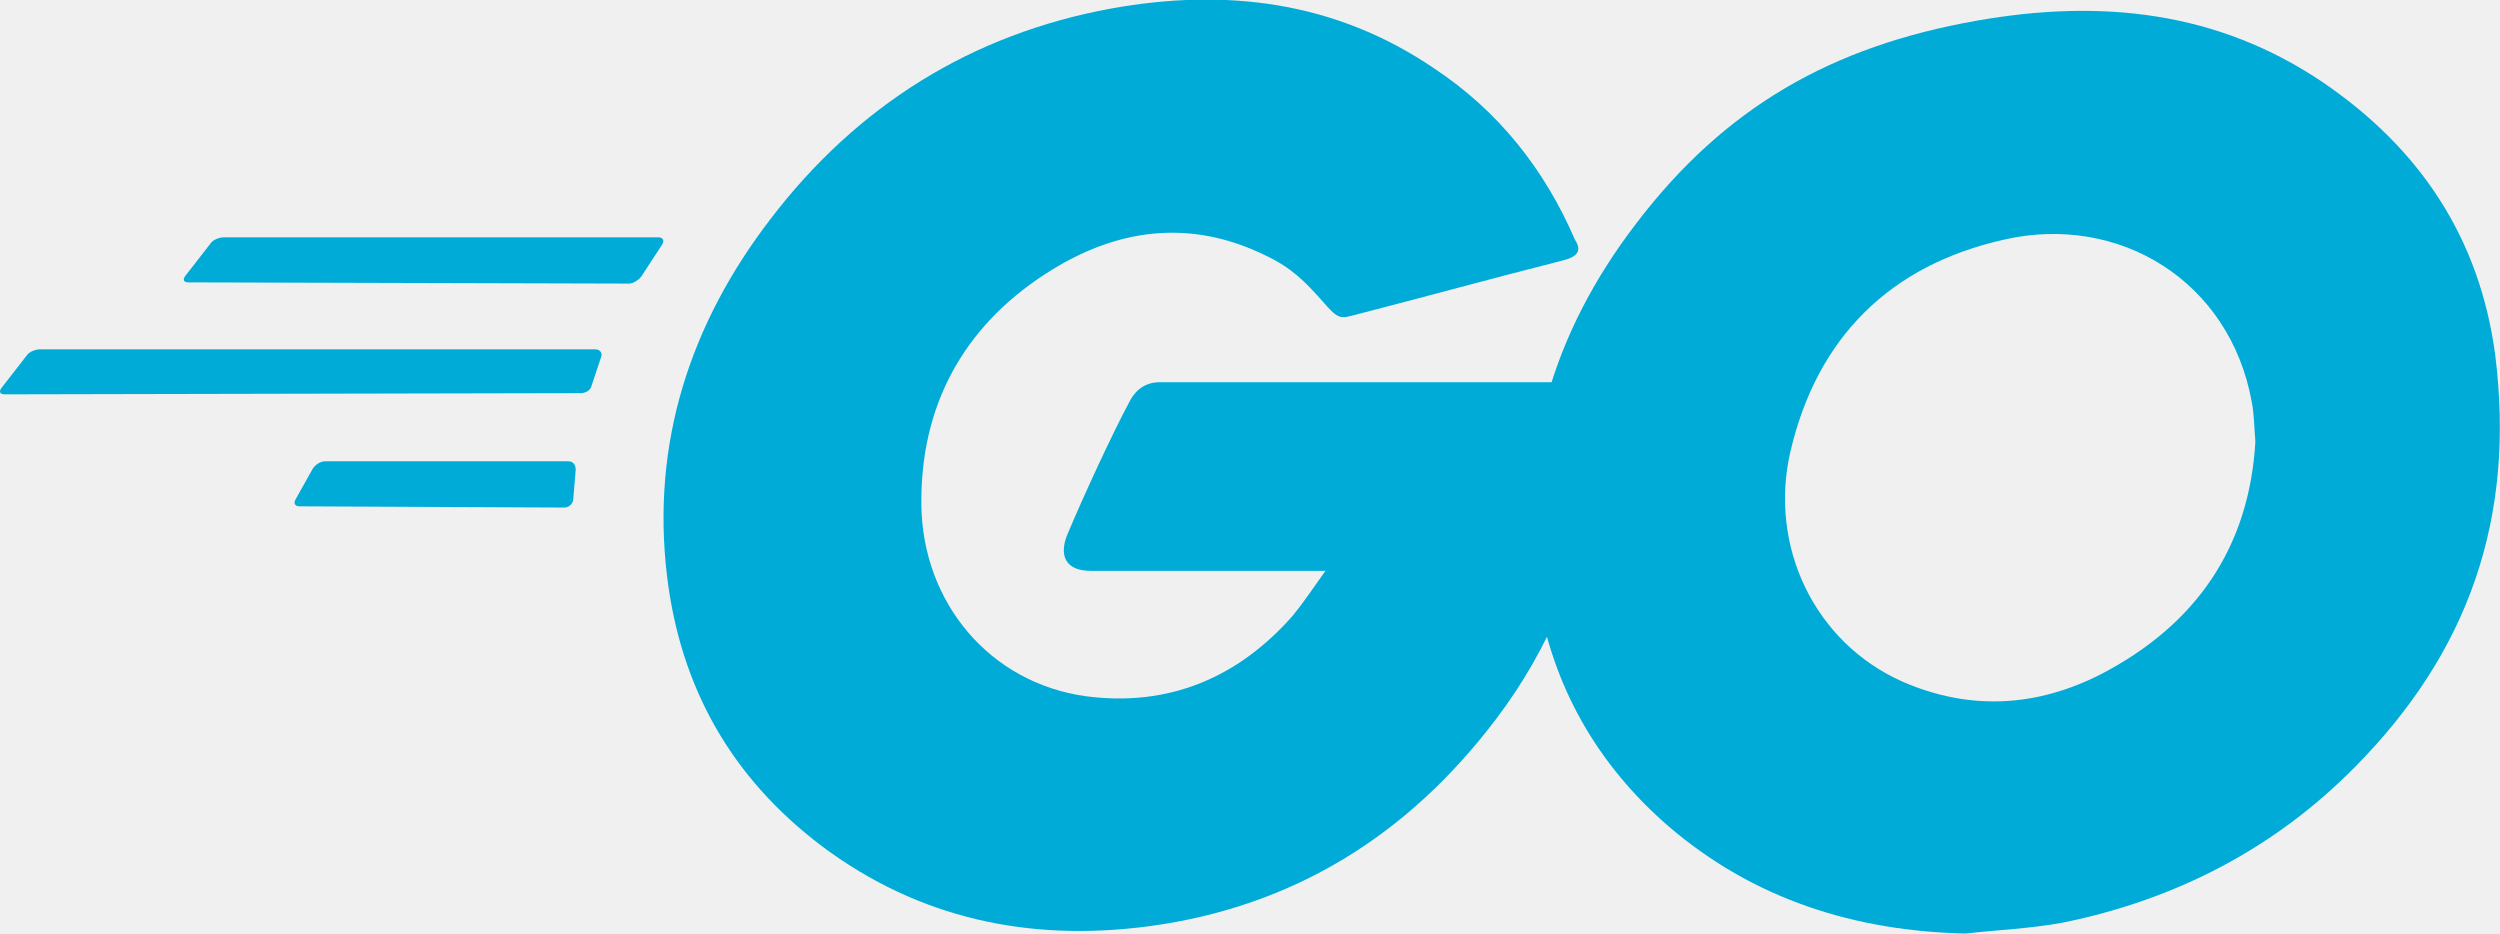
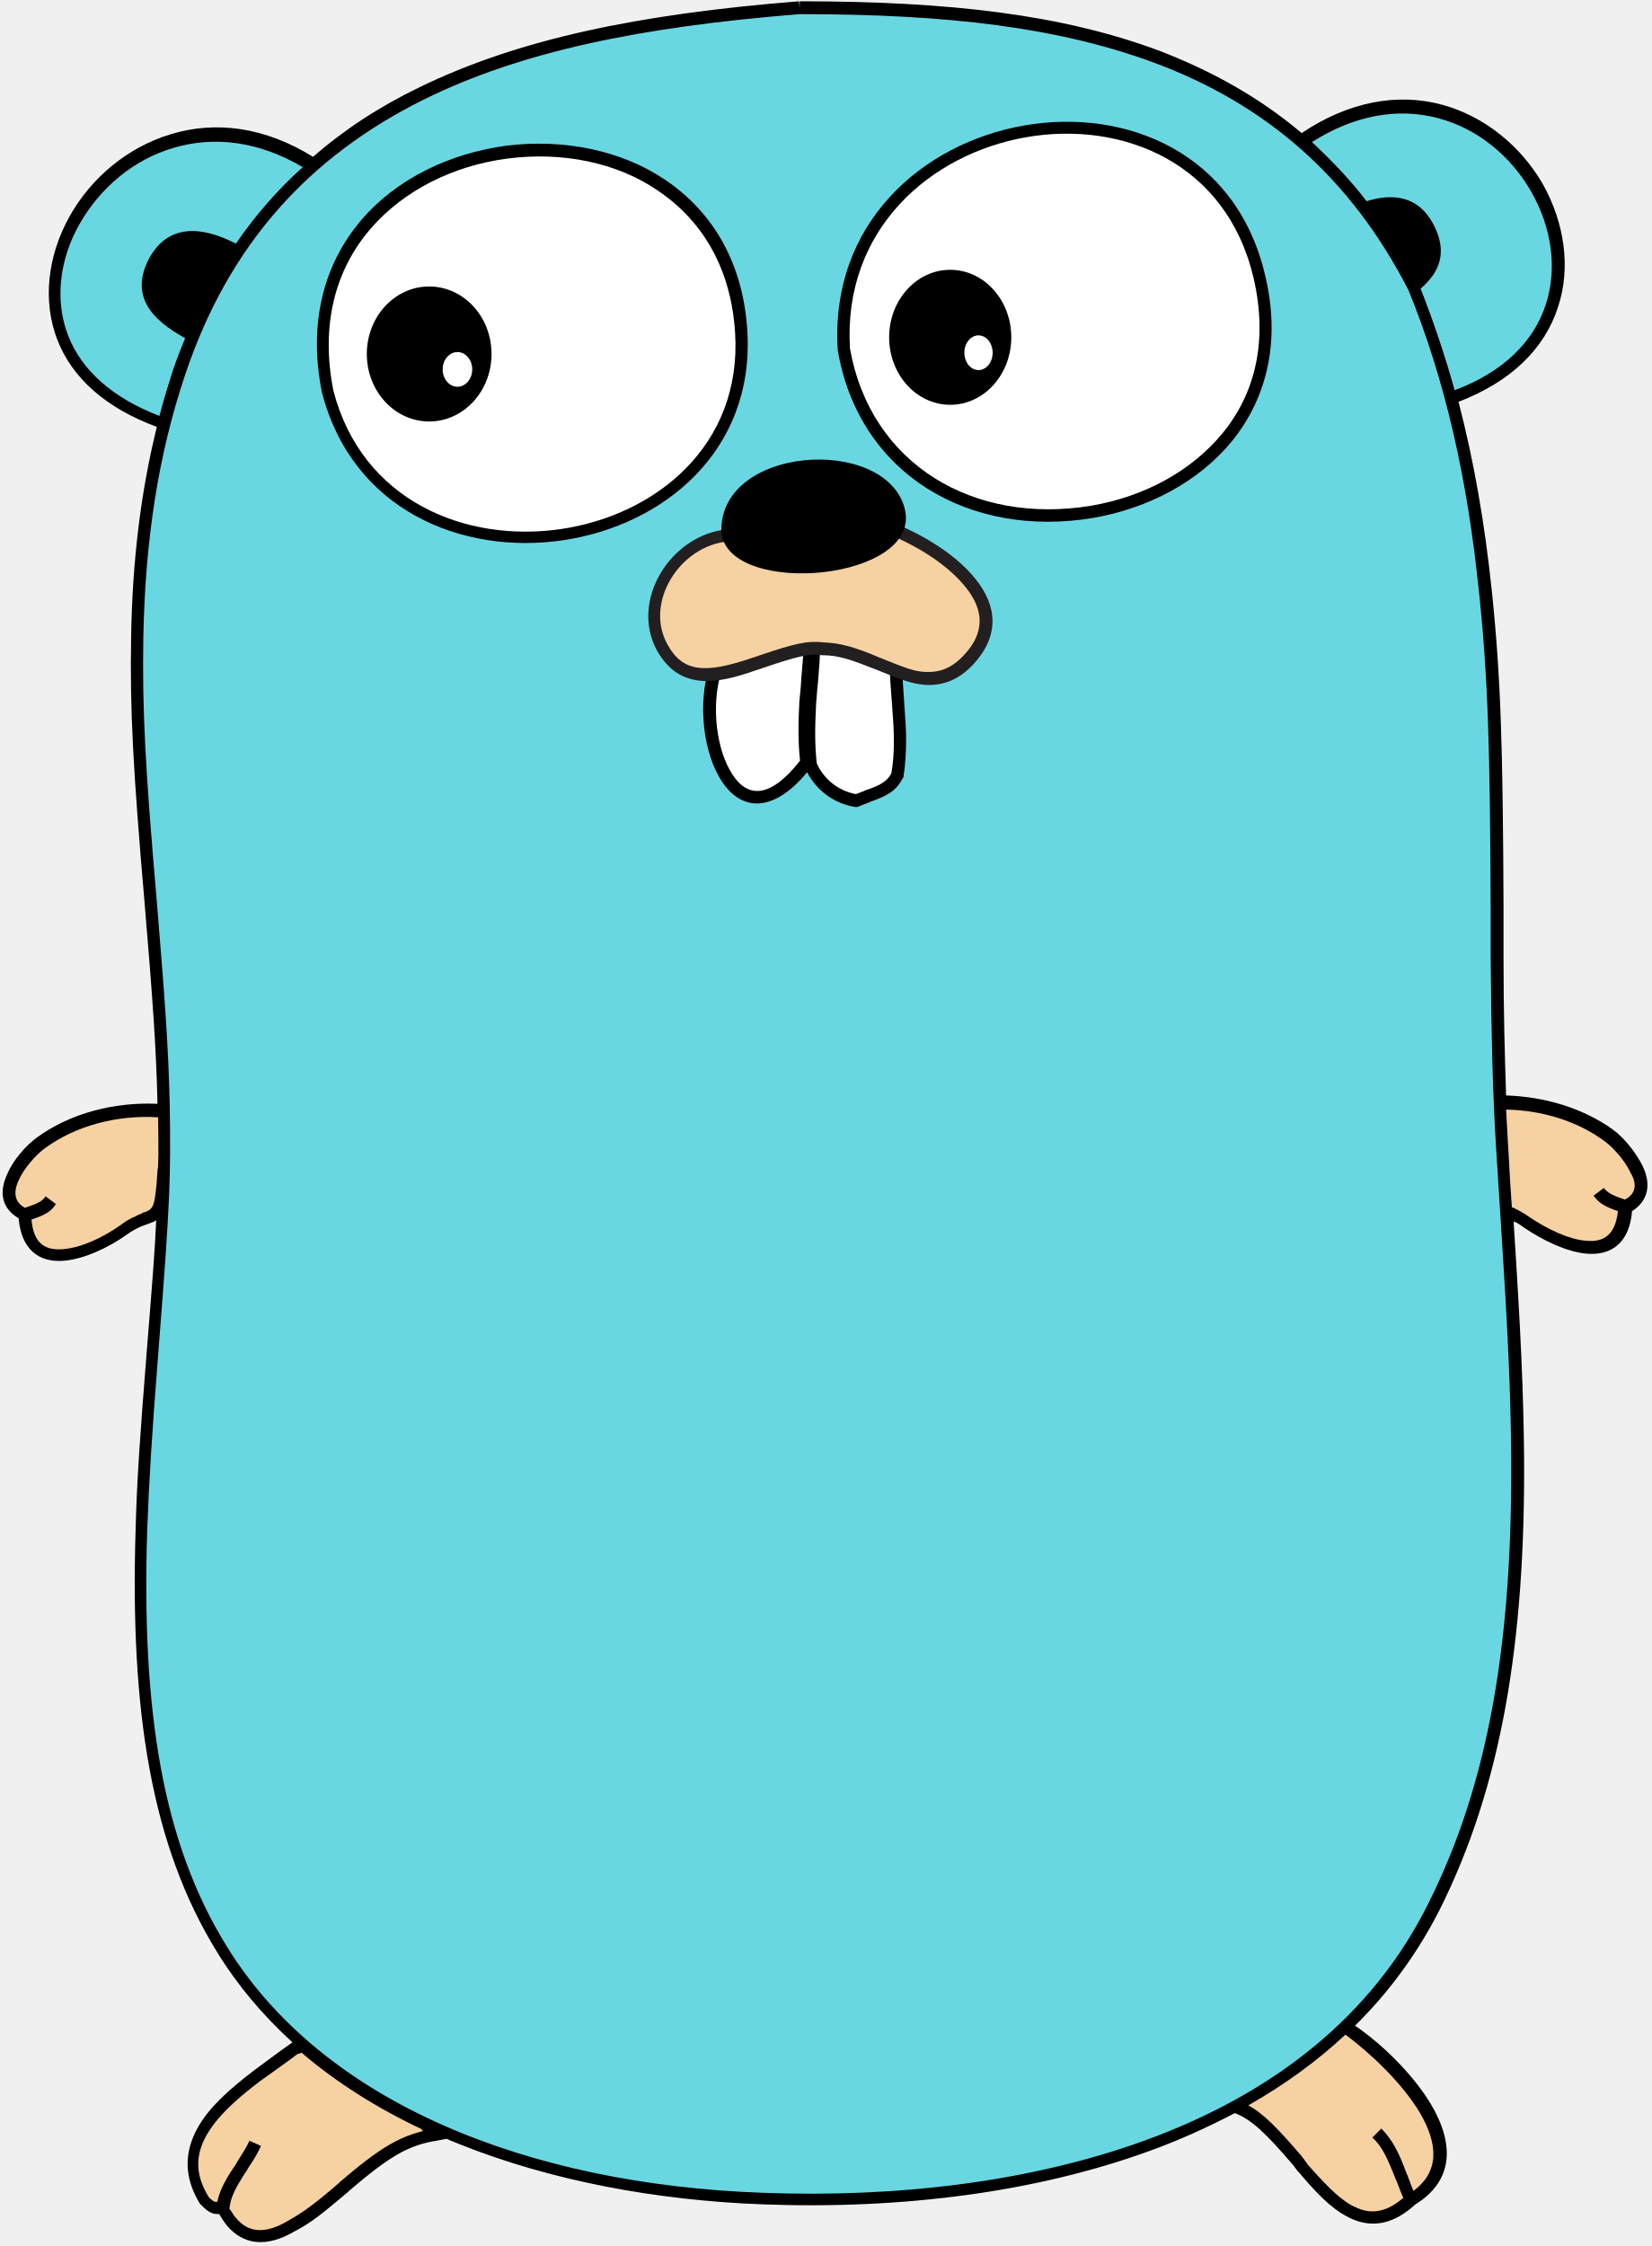
- <svg xmlns="http://www.w3.org/2000/svg" version="1.1" id="Layer_1" x="0px" y="0px" viewBox="0 0 205.4 76.7" style="enable-background:new 0 0 205.4 76.7;" xml:space="preserve">
-   <style type="text/css">
- 	.st0{fill:#00ACD7;}
-   </style>
+ <svg xmlns="http://www.w3.org/2000/svg" width="1839" height="2500" viewBox="0 0 256 348" preserveAspectRatio="xMinYMin meet">
+   <path d="M3.686 188.165c.498 10.26 10.758 5.479 15.34 2.291 4.383-3.088 5.678-.498 6.076-6.475.299-3.984.697-7.869.498-11.853-6.674-.598-13.846.996-19.325 4.98-2.888 1.992-8.068 8.567-2.59 11.057M208.187 314.272c7.869 4.881 22.313 19.624 10.459 26.796-11.356 10.36-17.73-11.456-27.692-14.444 4.283-5.877 9.662-11.256 17.233-12.352zM67.337 330.907c-9.264 1.395-14.444 9.762-22.213 14.046-7.272 4.283-10.061-1.395-10.659-2.59-1.095-.498-.996.498-2.789-1.295-6.773-10.659 6.973-18.428 14.145-23.708 9.961-1.992 16.237 6.674 21.516 13.547zM251.916 186.87c-.498 10.26-10.758 5.479-15.34 2.291-4.383-3.088-5.678-.498-6.076-6.475-.3-3.984-.698-7.869-.498-11.853 6.673-.598 13.845.996 19.324 4.98 2.79 1.992 8.069 8.567 2.59 11.057" fill="#F6D2A2" />
+   <path d="M224.722 61.759c35.561-12.551 7.77-61.26-23.21-39.745-20.32-17.432-48.31-20.62-77.696-20.62C95.03 3.687 67.636 8.966 48.511 25.7 17.63 5.777-10.858 53.59 25.4 65.644c-10.16 39.445 1.394 79.688-.2 119.831-1.494 36.06-10.957 84.37 9.065 116.744 17.034 27.692 53.69 37.554 83.873 38.65 38.549 1.394 85.266-8.069 103.993-45.423 17.93-35.561 12.95-79.888 10.659-118.238-2.291-38.749 1.992-78.095-8.069-115.45z" fill="#69D7E2" />
+   <path d="M254.605 180.794c-.996-2.092-2.888-4.483-4.681-5.778-4.582-3.287-10.46-5.08-16.536-5.279-.199-6.176-.398-12.95-.398-21.516v-7.77c-.1-24.504-.399-35.262-1.793-48.71-1.096-10.558-2.79-20.32-5.18-29.484 8.069-3.088 13.348-8.168 15.44-14.743 1.992-6.076.996-12.949-2.39-19.025-3.487-5.977-9.065-10.46-15.54-12.252-6.973-1.893-14.543-.498-21.815 4.382-6.475-5.478-13.945-9.662-22.313-12.85C164.557 2.292 147.325.2 123.916.2v.996l-.1-.996c-25.002 1.992-43.53 5.877-58.87 13.348-6.176 2.988-11.654 6.574-16.435 10.758-7.372-4.582-15.042-5.678-22.114-3.486-6.574 1.992-12.252 6.674-15.639 12.75-3.387 6.076-4.184 13.049-1.893 19.026 2.291 5.976 7.57 10.658 15.44 13.547-2.49 10.06-3.785 20.719-3.984 32.473-.2 11.455.298 20.62 2.091 41.338 1.295 15.44 1.793 22.512 1.993 31.079-6.774-.299-13.547 1.494-18.628 5.18-1.793 1.295-3.785 3.586-4.681 5.777-1.295 2.79-.797 5.28 1.793 6.774.398 4.781 3.088 6.972 7.172 6.574 2.988-.299 6.574-1.893 9.662-4.084a11.208 11.208 0 0 1 2.092-1.195c.299-.1.498-.2.797-.3 0 0 .597-.198.797-.298.298-.1.597-.2.796-.399-.199 4.682-.597 9.563-1.494 20.72-.996 12.55-1.494 19.424-1.693 27.094-.897 28.488 2.49 49.207 12.65 65.643 3.188 5.18 7.073 9.762 11.655 13.946-.897.597-4.682 3.387-5.877 4.283-4.184 3.188-7.072 5.877-8.766 8.865-2.191 3.885-2.191 7.77.299 11.854l.1.1.1.1c1.095 1.095 1.693 1.394 2.49 1.394H33.966c.1.2.2.299.3.498.298.498.597.896.896 1.295 2.49 2.889 5.976 3.586 10.658.797 2.49-1.295 4.283-2.79 8.068-5.977l.2-.2c6.076-5.179 9.064-7.071 13.547-7.769l1.594-.299c.597.3 1.195.499 1.892.797 14.145 5.678 30.58 8.766 47.216 9.364 21.516.797 42.235-1.893 59.766-8.268 4.682-1.693 9.065-3.686 13.249-5.877 2.59.996 4.78 3.088 8.965 7.969.199.2.199.2.298.398.2.2.2.3.3.399.198.299.497.498.696.797 3.288 3.884 5.48 5.777 7.97 6.873 3.286 1.394 6.474.697 9.761-2.291 5.778-3.586 6.176-9.164 2.39-15.54-2.689-4.482-7.37-9.164-11.753-12.152 5.18-5.08 9.662-11.156 13.148-18.03 9.563-19.125 13.249-41.438 13.05-70.126-.1-10.16-.499-19.025-1.594-35.96v-.497c.498.199.996.498 1.494.896 3.088 2.092 6.674 3.785 9.662 4.084 4.084.399 6.774-1.793 7.172-6.574 2.49-1.594 2.988-4.084 1.693-6.873zM222.93 18.328c5.977 1.594 11.157 5.778 14.344 11.356 3.188 5.578 4.084 11.854 2.291 17.432-1.892 5.877-6.674 10.559-14.145 13.348a162.04 162.04 0 0 0-5.279-15.739c2.889-2.49 4.283-5.578 1.992-9.96-2.29-4.384-6.275-4.882-10.36-3.587-2.59-3.387-5.478-6.375-8.466-9.164 6.574-4.184 13.348-5.379 19.623-3.686zM10.56 51.997c-2.092-5.38-1.395-11.754 1.793-17.332 3.187-5.579 8.367-9.961 14.543-11.754 6.375-1.893 13.248-.997 20.022 2.988a65.541 65.541 0 0 0-10.36 11.854c-5.18-2.69-10.459-3.188-13.447 2.29-3.088 5.878.498 9.563 5.578 12.352-.697 1.694-1.395 3.487-1.992 5.28-.698 2.191-1.395 4.482-1.992 6.773-7.272-2.789-12.053-7.072-14.145-12.451zm12.053 135.77c-.1 0-.698.199-.698.298-.298.1-.597.2-.896.399-.797.299-1.594.797-2.39 1.394-2.79 1.993-6.177 3.487-8.767 3.686-2.988.299-4.681-.996-4.98-4.582 2.092-.697 2.988-1.195 3.785-2.39l-1.594-1.196c-.597.797-1.195 1.096-2.988 1.693-.1 0-.1 0-.2.1-1.593-.897-1.892-2.291-.995-4.283.797-1.793 2.59-3.885 4.084-4.98 4.781-3.487 11.156-5.18 17.531-4.782 0 2.49.1 4.98 0 7.37 0 .3 0 .499-.1.798-.099 1.394-.099 1.992-.199 2.69-.298 2.888-.498 3.286-1.593 3.785zm30.082 150.312l-.2.2c-3.685 3.187-5.478 4.482-7.769 5.777-3.785 2.291-6.375 1.793-8.168-.398-.299-.3-.498-.698-.697-.997-.1-.1-.2-.298-.299-.398v-.1c.2-1.793.897-3.088 2.69-5.877.1-.1.1-.1.1-.199 1.095-1.594 1.593-2.49 2.091-3.586l-1.793-.797c-.398.897-.896 1.694-1.893 3.287-.1.1-.1.1-.1.2-1.792 2.59-2.59 4.183-2.988 5.976h-.1H33.27c-.2-.1-.498-.299-.896-.697-3.885-6.176-.797-11.455 7.968-18.03 1.096-.796 4.782-3.386 5.778-4.183.2 0 .398-.1.598-.2 5.378 4.583 11.654 8.567 18.627 11.854 0 .1.1.2.199.3-4.084.995-7.272 3.087-12.85 7.868zm167.247-10.857c3.088 5.18 2.988 9.363-.897 12.252-.298-.598-.498-1.295-.896-2.291 0-.1 0-.1-.1-.2-1.394-3.785-2.29-5.378-3.984-7.171l-1.395 1.394c1.494 1.395 2.192 2.889 3.586 6.375 0 .1 0 .1.1.2.498 1.294.797 2.091 1.096 2.789-2.59 2.191-4.881 2.59-7.272 1.494-2.092-.897-4.084-2.79-7.272-6.375-.199-.2-.398-.498-.597-.797-.1-.1-.2-.2-.3-.399-.198-.199-.198-.199-.298-.398-3.686-4.283-5.877-6.574-8.268-7.87 5.579-3.187 10.56-6.773 15.042-10.957 4.183 3.088 8.865 7.67 11.455 11.954zm1.394-32.274c-8.566 17.233-23.707 29.385-44.028 36.756-17.332 6.276-37.852 8.866-59.069 8.069-36.557-1.295-68.233-14.045-83.075-38.151-9.961-16.038-13.249-36.458-12.352-64.548.299-7.67.697-14.543 1.693-27.094 1.096-14.145 1.395-18.229 1.694-24.604.199-4.582.199-9.264.1-14.244-.2-8.766-.698-15.739-1.993-31.378-1.793-20.719-2.291-29.784-2.092-41.14.3-14.94 2.291-28.09 6.475-40.54C35.46 37.851 47.913 24.204 65.843 15.34 80.884 7.97 99.113 4.184 123.916 2.191c23.21 0 40.143 2.092 54.786 7.471 17.531 6.475 30.58 17.83 39.545 35.263 5.778 14.144 9.165 29.385 10.958 46.916 1.394 13.348 1.693 24.106 1.793 48.51v7.77c.1 12.053.298 20.52.797 28.987.199 3.287.298 4.682.796 12.551 1.096 16.934 1.495 25.7 1.594 35.86.2 28.588-3.387 50.602-12.85 69.429zm30.481-109.074c-.1 0-.199-.1-.298-.1-1.793-.597-2.391-.996-2.989-1.693l-1.594 1.195c.897 1.196 1.793 1.694 3.786 2.39-.399 3.587-2.092 4.882-4.98 4.583-2.59-.2-5.978-1.793-8.767-3.686-.797-.597-1.593-.996-2.39-1.394-.1 0-.2-.1-.3-.1-.398-5.478-.398-6.873-.597-9.762l-.299-5.379c5.579.1 11.057 1.793 15.24 4.881 1.495 1.096 3.288 3.188 4.085 4.98.996 1.694.797 3.188-.897 4.085z" />
+   <path d="M138.918 104.123c.1 5.08 1.096 10.658.199 16.037-1.395 2.59-3.984 2.89-6.275 3.885-3.188-.498-5.878-2.59-7.172-5.578-.797-6.076.199-11.854.498-17.93 0-.2 3.785.1 7.172 1.096 2.888.896 5.578 2.39 5.578 2.49zM110.728 104.521c-2.79 10.56 3.686 27.792 14.344 13.647-.797-5.977.1-11.754.398-17.631.1-.498-14.642 3.287-14.742 3.984z" fill="#FFF" />
+   <path d="M140.113 108.805c-.2-2.989-.299-4.184-.299-5.678v-.697l-.697-.2-12.551-3.884v-.698l-1.295.3h-.1v.099l-14.144 3.586-.498.1-.2.497c-2.191 5.28-1.693 13.249 1.096 18.13 3.188 5.578 8.367 5.677 13.647-.698a10.192 10.192 0 0 0 7.47 5.38h.3l.298-.1c.399-.2.797-.3 1.495-.598.1 0 .1 0 .199-.1 2.888-.996 4.084-1.793 5.08-3.685l.1-.1v-.199c.298-1.793.398-3.686.398-5.777 0-1.495-.1-2.89-.299-5.678zm-15.938-3.686c-.1 1.793-.199 2.49-.298 3.486-.2 3.686-.2 6.475.1 9.264-4.683 5.977-8.368 5.977-10.858 1.494-2.391-4.183-2.89-11.256-1.096-15.937l12.55-3.188c-.099 1.295-.198 2.59-.398 4.881zm13.946 14.743c-.697 1.195-1.594 1.793-3.985 2.59-.1 0-.1 0-.199.099-.597.2-.996.398-1.295.498-2.69-.498-4.98-2.291-6.076-4.781-.299-2.69-.299-5.479-.1-9.164.1-.997.1-1.694.3-3.487.198-2.29.298-3.685.298-4.98l10.858 3.287c0 1.295.1 2.49.299 5.08.199 2.69.298 4.084.298 5.678 0 1.892-.1 3.586-.398 5.18z" />
+   <g transform="translate(48.476 21.976)">
+     <path d="M2.291 38.749c9.164 35.66 66.241 26.496 64.05-9.264C63.75-13.348-6.475-5.08 2.29 38.749" fill="#FFF" />
+     <path d="M67.337 29.385c-.598-10.36-5.18-18.428-12.75-23.508C47.813 1.295 38.848-.498 29.983.597 21.118 1.794 12.949 5.778 7.57 12.054 1.594 19.026-.697 28.19 1.395 38.749l.896-.2-.896.2c9.363 36.656 68.133 27.791 65.942-9.364zM3.187 38.55c-1.992-10.06.2-18.627 5.778-25.102 5.08-5.877 12.75-9.761 21.217-10.857 8.467-1.096 16.934.598 23.31 4.98 7.071 4.782 11.355 12.253 11.952 22.114 2.092 34.764-53.391 43.132-62.256 8.865z" />
+     <ellipse cx="18.03" cy="32.872" rx="9.662" ry="10.459" />
+     <ellipse fill="#FFF" cx="22.412" cy="35.262" rx="2.291" ry="2.689" />
+   </g>
+   <g transform="translate(129.618 18.098)">
+     <path d="M1.195 35.96C8.268 76.9 75.206 66.042 65.544 24.803 56.878-12.252-1.196-1.992 1.195 35.96" fill="#FFF" />
+     <path d="M66.44 24.604C57.575-13.547-2.19-3.088.2 36.059v.1c3.286 19.324 20.52 29.186 39.545 25.998C48.41 60.663 56.18 56.48 61.26 50.304c5.578-6.874 7.57-15.739 5.18-25.7zm-6.673 24.504c-4.782 5.778-12.053 9.762-20.321 11.157-18.03 2.988-34.167-6.276-37.354-24.405C-.1-.996 56.28-10.858 64.647 25.002c2.192 9.463.399 17.731-4.88 24.106z" />
+     <ellipse cx="17.631" cy="34.167" rx="9.463" ry="10.459" />
+     <ellipse fill="#FFF" cx="22.014" cy="36.557" rx="2.191" ry="2.689" />
+   </g>
  <g>
-     <g>
-       <g>
-         <g>
-           <path class="st0" d="M15.5,23.2c-0.4,0-0.5-0.2-0.3-0.5l2.1-2.7c0.2-0.3,0.7-0.5,1.1-0.5h35.7c0.4,0,0.5,0.3,0.3,0.6l-1.7,2.6      c-0.2,0.3-0.7,0.6-1,0.6L15.5,23.2z" />
-         </g>
-       </g>
-     </g>
-     <g>
-       <g>
-         <g>
-           <path class="st0" d="M0.4,32.4c-0.4,0-0.5-0.2-0.3-0.5l2.1-2.7c0.2-0.3,0.7-0.5,1.1-0.5h45.6c0.4,0,0.6,0.3,0.5,0.6l-0.8,2.4      c-0.1,0.4-0.5,0.6-0.9,0.6L0.4,32.4z" />
-         </g>
-       </g>
-     </g>
-     <g>
-       <g>
-         <g>
-           <path class="st0" d="M24.6,41.6c-0.4,0-0.5-0.3-0.3-0.6l1.4-2.5c0.2-0.3,0.6-0.6,1-0.6h20c0.4,0,0.6,0.3,0.6,0.7L47.1,41      c0,0.4-0.4,0.7-0.7,0.7L24.6,41.6z" />
-         </g>
-       </g>
-     </g>
-     <g>
-       <g id="CXHf1q_3_">
-         <g>
-           <g>
-             <path class="st0" d="M128.4,21.4c-6.3,1.6-10.6,2.8-16.8,4.4c-1.5,0.4-1.6,0.5-2.9-1c-1.5-1.7-2.6-2.8-4.7-3.8       c-6.3-3.1-12.4-2.2-18.1,1.5c-6.8,4.4-10.3,10.9-10.2,19c0.1,8,5.6,14.6,13.5,15.7c6.8,0.9,12.5-1.5,17-6.6       c0.9-1.1,1.7-2.3,2.7-3.7c-3.6,0-8.1,0-19.3,0c-2.1,0-2.6-1.3-1.9-3c1.3-3.1,3.7-8.3,5.1-10.9c0.3-0.6,1-1.6,2.5-1.6       c5.1,0,23.9,0,36.4,0c-0.2,2.7-0.2,5.4-0.6,8.1c-1.1,7.2-3.8,13.8-8.2,19.6c-7.2,9.5-16.6,15.4-28.5,17       c-9.8,1.3-18.9-0.6-26.9-6.6c-7.4-5.6-11.6-13-12.7-22.2c-1.3-10.9,1.9-20.7,8.5-29.3c7.1-9.3,16.5-15.2,28-17.3       c9.4-1.7,18.4-0.6,26.5,4.9c5.3,3.5,9.1,8.3,11.6,14.1C130,20.6,129.6,21.1,128.4,21.4z" />
-           </g>
-           <g>
-             <path class="st0" d="M161.5,76.7c-9.1-0.2-17.4-2.8-24.4-8.8c-5.9-5.1-9.6-11.6-10.8-19.3c-1.8-11.3,1.3-21.3,8.1-30.2       c7.3-9.6,16.1-14.6,28-16.7c10.2-1.8,19.8-0.8,28.5,5.1c7.9,5.4,12.8,12.7,14.1,22.3c1.7,13.5-2.2,24.5-11.5,33.9       c-6.6,6.7-14.7,10.9-24,12.8C166.8,76.3,164.1,76.4,161.5,76.7z M185.3,36.3c-0.1-1.3-0.1-2.3-0.3-3.3       c-1.8-9.9-10.9-15.5-20.4-13.3c-9.3,2.1-15.3,8-17.5,17.4c-1.8,7.8,2,15.7,9.2,18.9c5.5,2.4,11,2.1,16.3-0.6       C180.5,51.3,184.8,44.9,185.3,36.3z" />
-           </g>
-         </g>
-       </g>
-     </g>
+     <path d="M112.785 83.002c-7.87.697-14.245 9.961-10.16 17.332 5.378 9.762 17.431-.896 24.902.1 8.666.2 15.739 9.164 22.612 1.594 7.67-8.368-3.287-16.536-11.954-20.122l-25.4 1.096z" fill="#F6D2A2" />
+     <path d="M151.135 89.676c-2.69-3.387-7.371-6.475-12.452-8.567l-.199-.1h-.199l-25.5.997c-8.866.797-15.24 11.057-10.958 18.826 1.694 2.989 3.985 4.483 7.073 4.682 2.29.1 4.682-.398 8.367-1.693.299-.1.697-.2 1.195-.399 4.981-1.693 6.973-2.191 8.965-1.892h.1c2.39 0 4.383.697 8.168 2.191 4.184 1.693 5.479 2.192 7.57 2.39 2.89.2 5.38-.796 7.67-3.286 3.885-4.284 3.686-8.866.2-13.149zm-1.694 11.754c-1.892 2.092-3.785 2.79-6.076 2.69-1.793-.1-2.988-.598-6.973-2.192-3.984-1.693-6.175-2.29-8.765-2.39-2.49-.3-4.582.199-9.862 1.992-.498.199-.896.299-1.195.398-7.272 2.49-10.758 2.291-13.149-2.092-3.586-6.474 1.893-15.24 9.364-15.937l25.201-.997c4.782 1.993 9.065 4.881 11.555 7.97 2.988 3.585 3.088 7.171-.1 10.558z" fill="#231F20" />
+     <path d="M140.178 78.719c-3.088-11.356-28.987-9.662-28.39 3.885 1.295 10.06 31.378 7.37 28.39-3.885z" />
  </g>
</svg>
